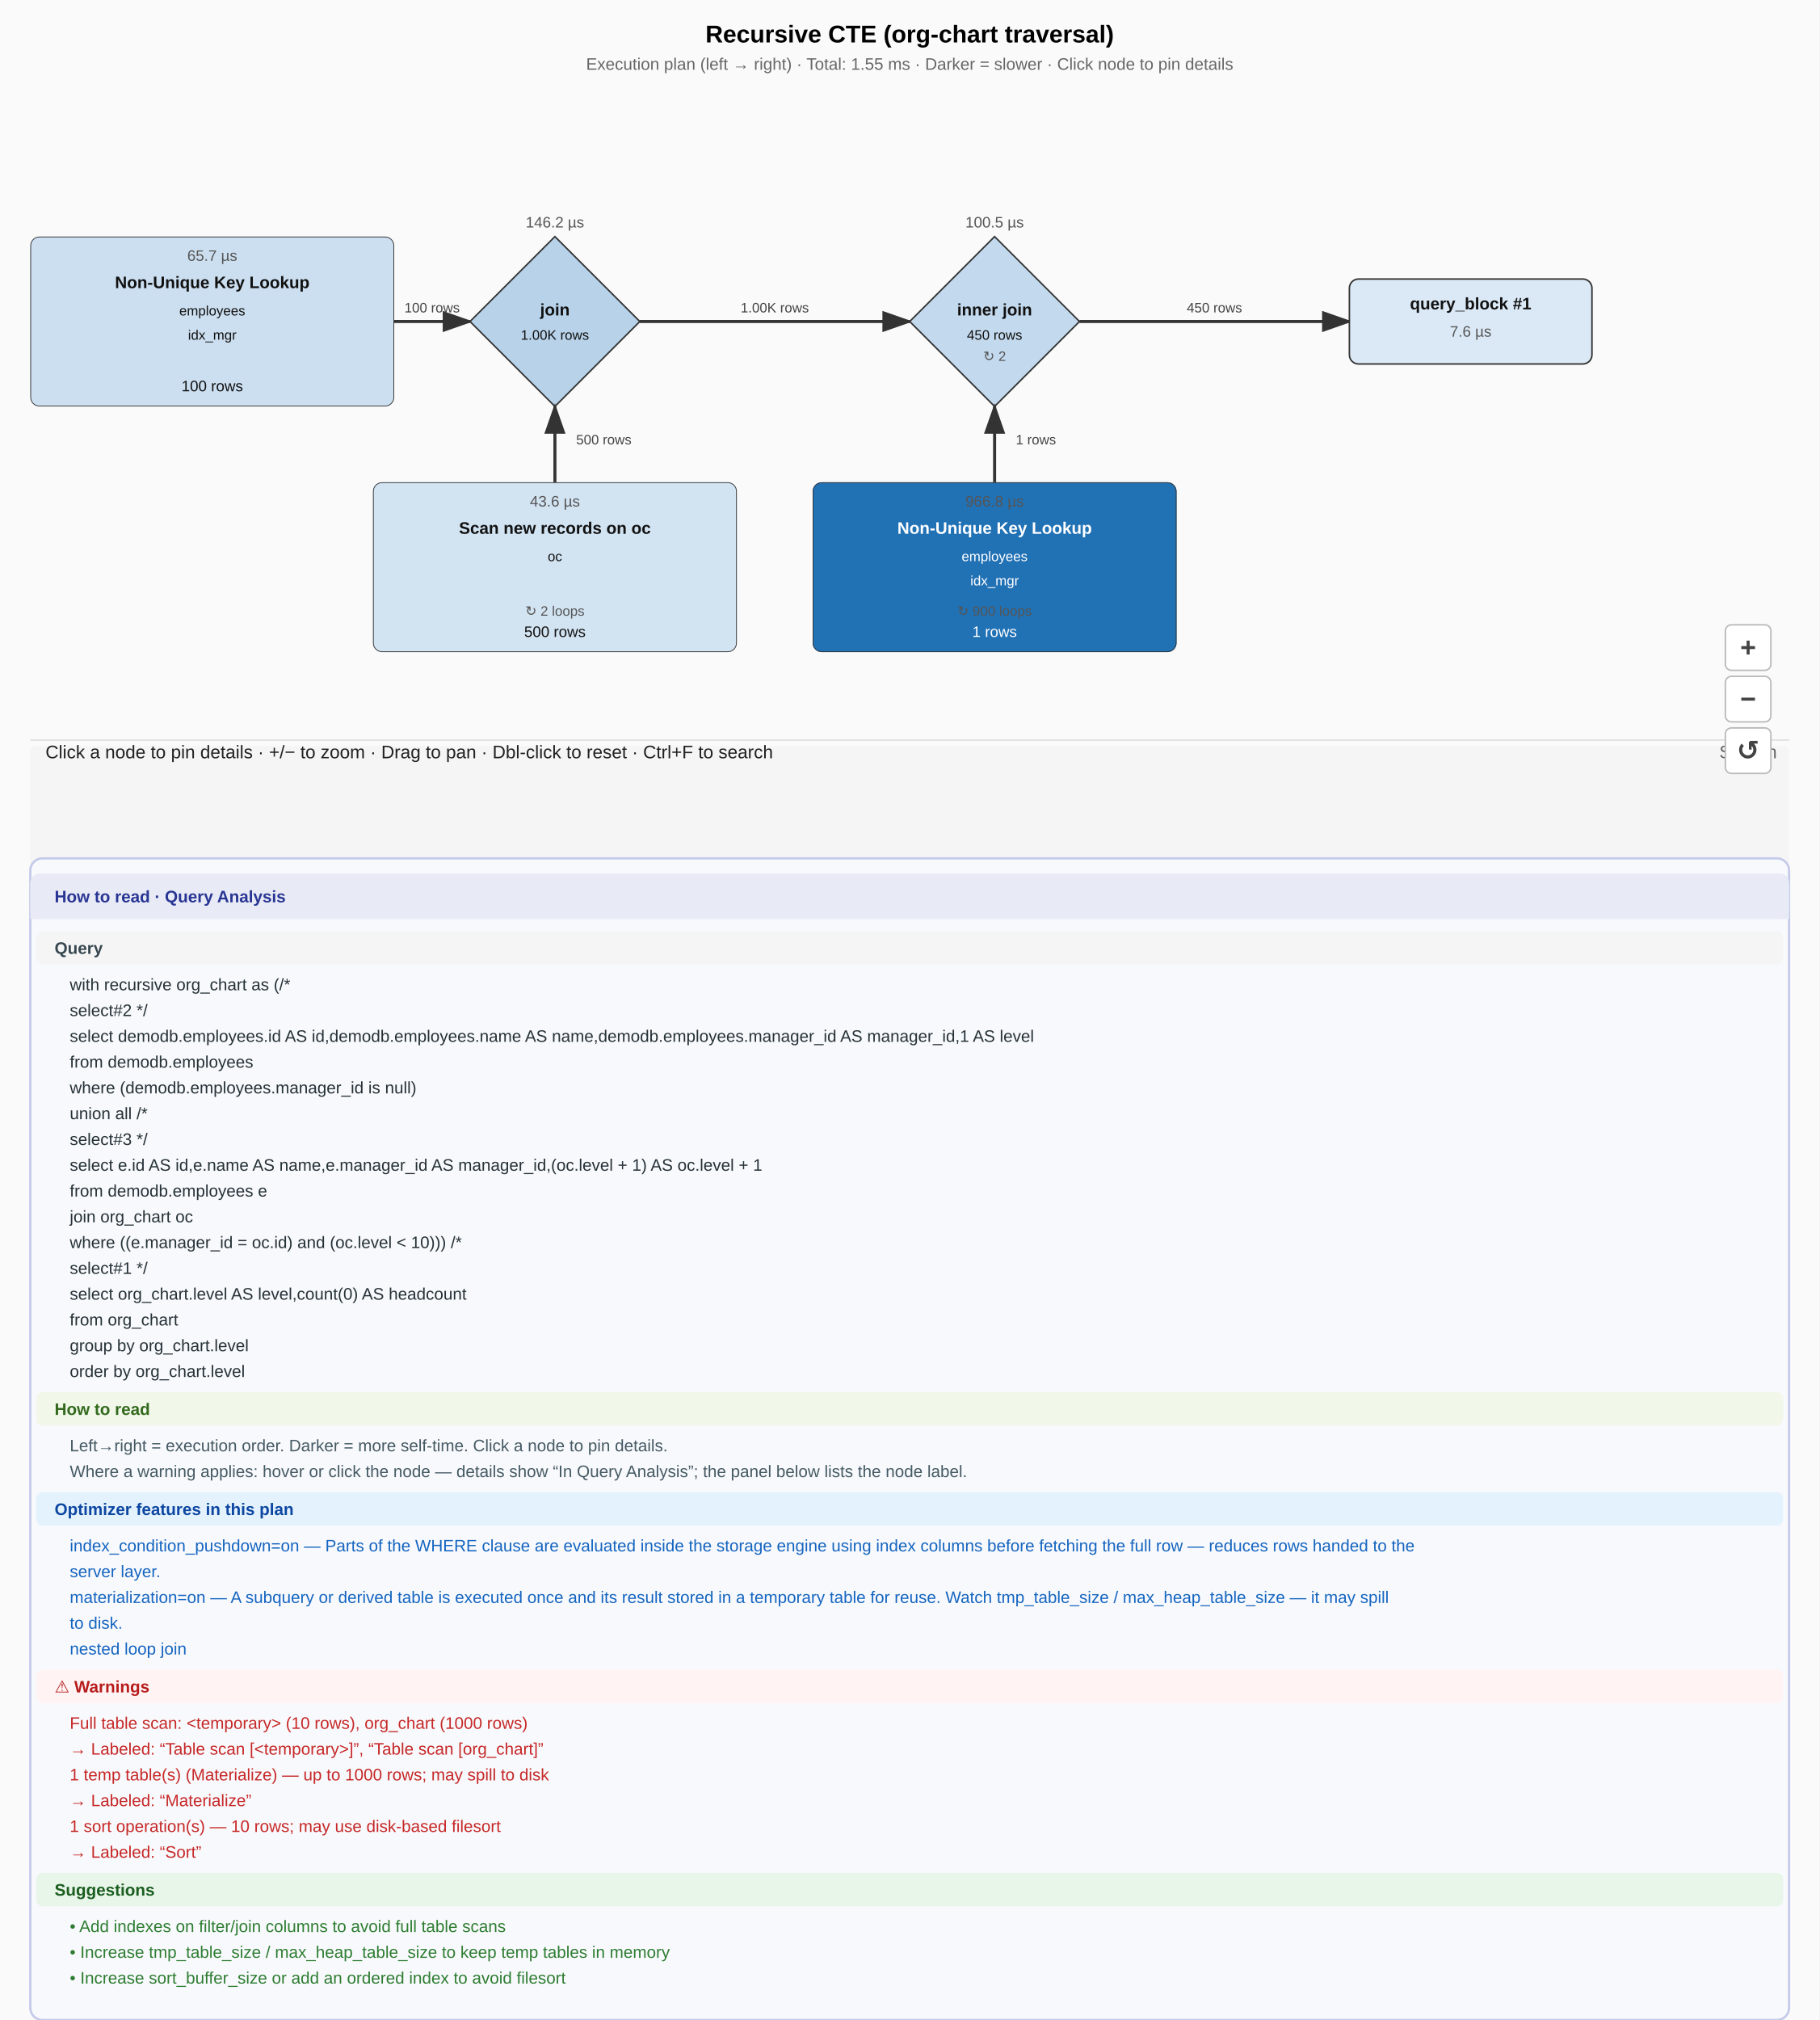
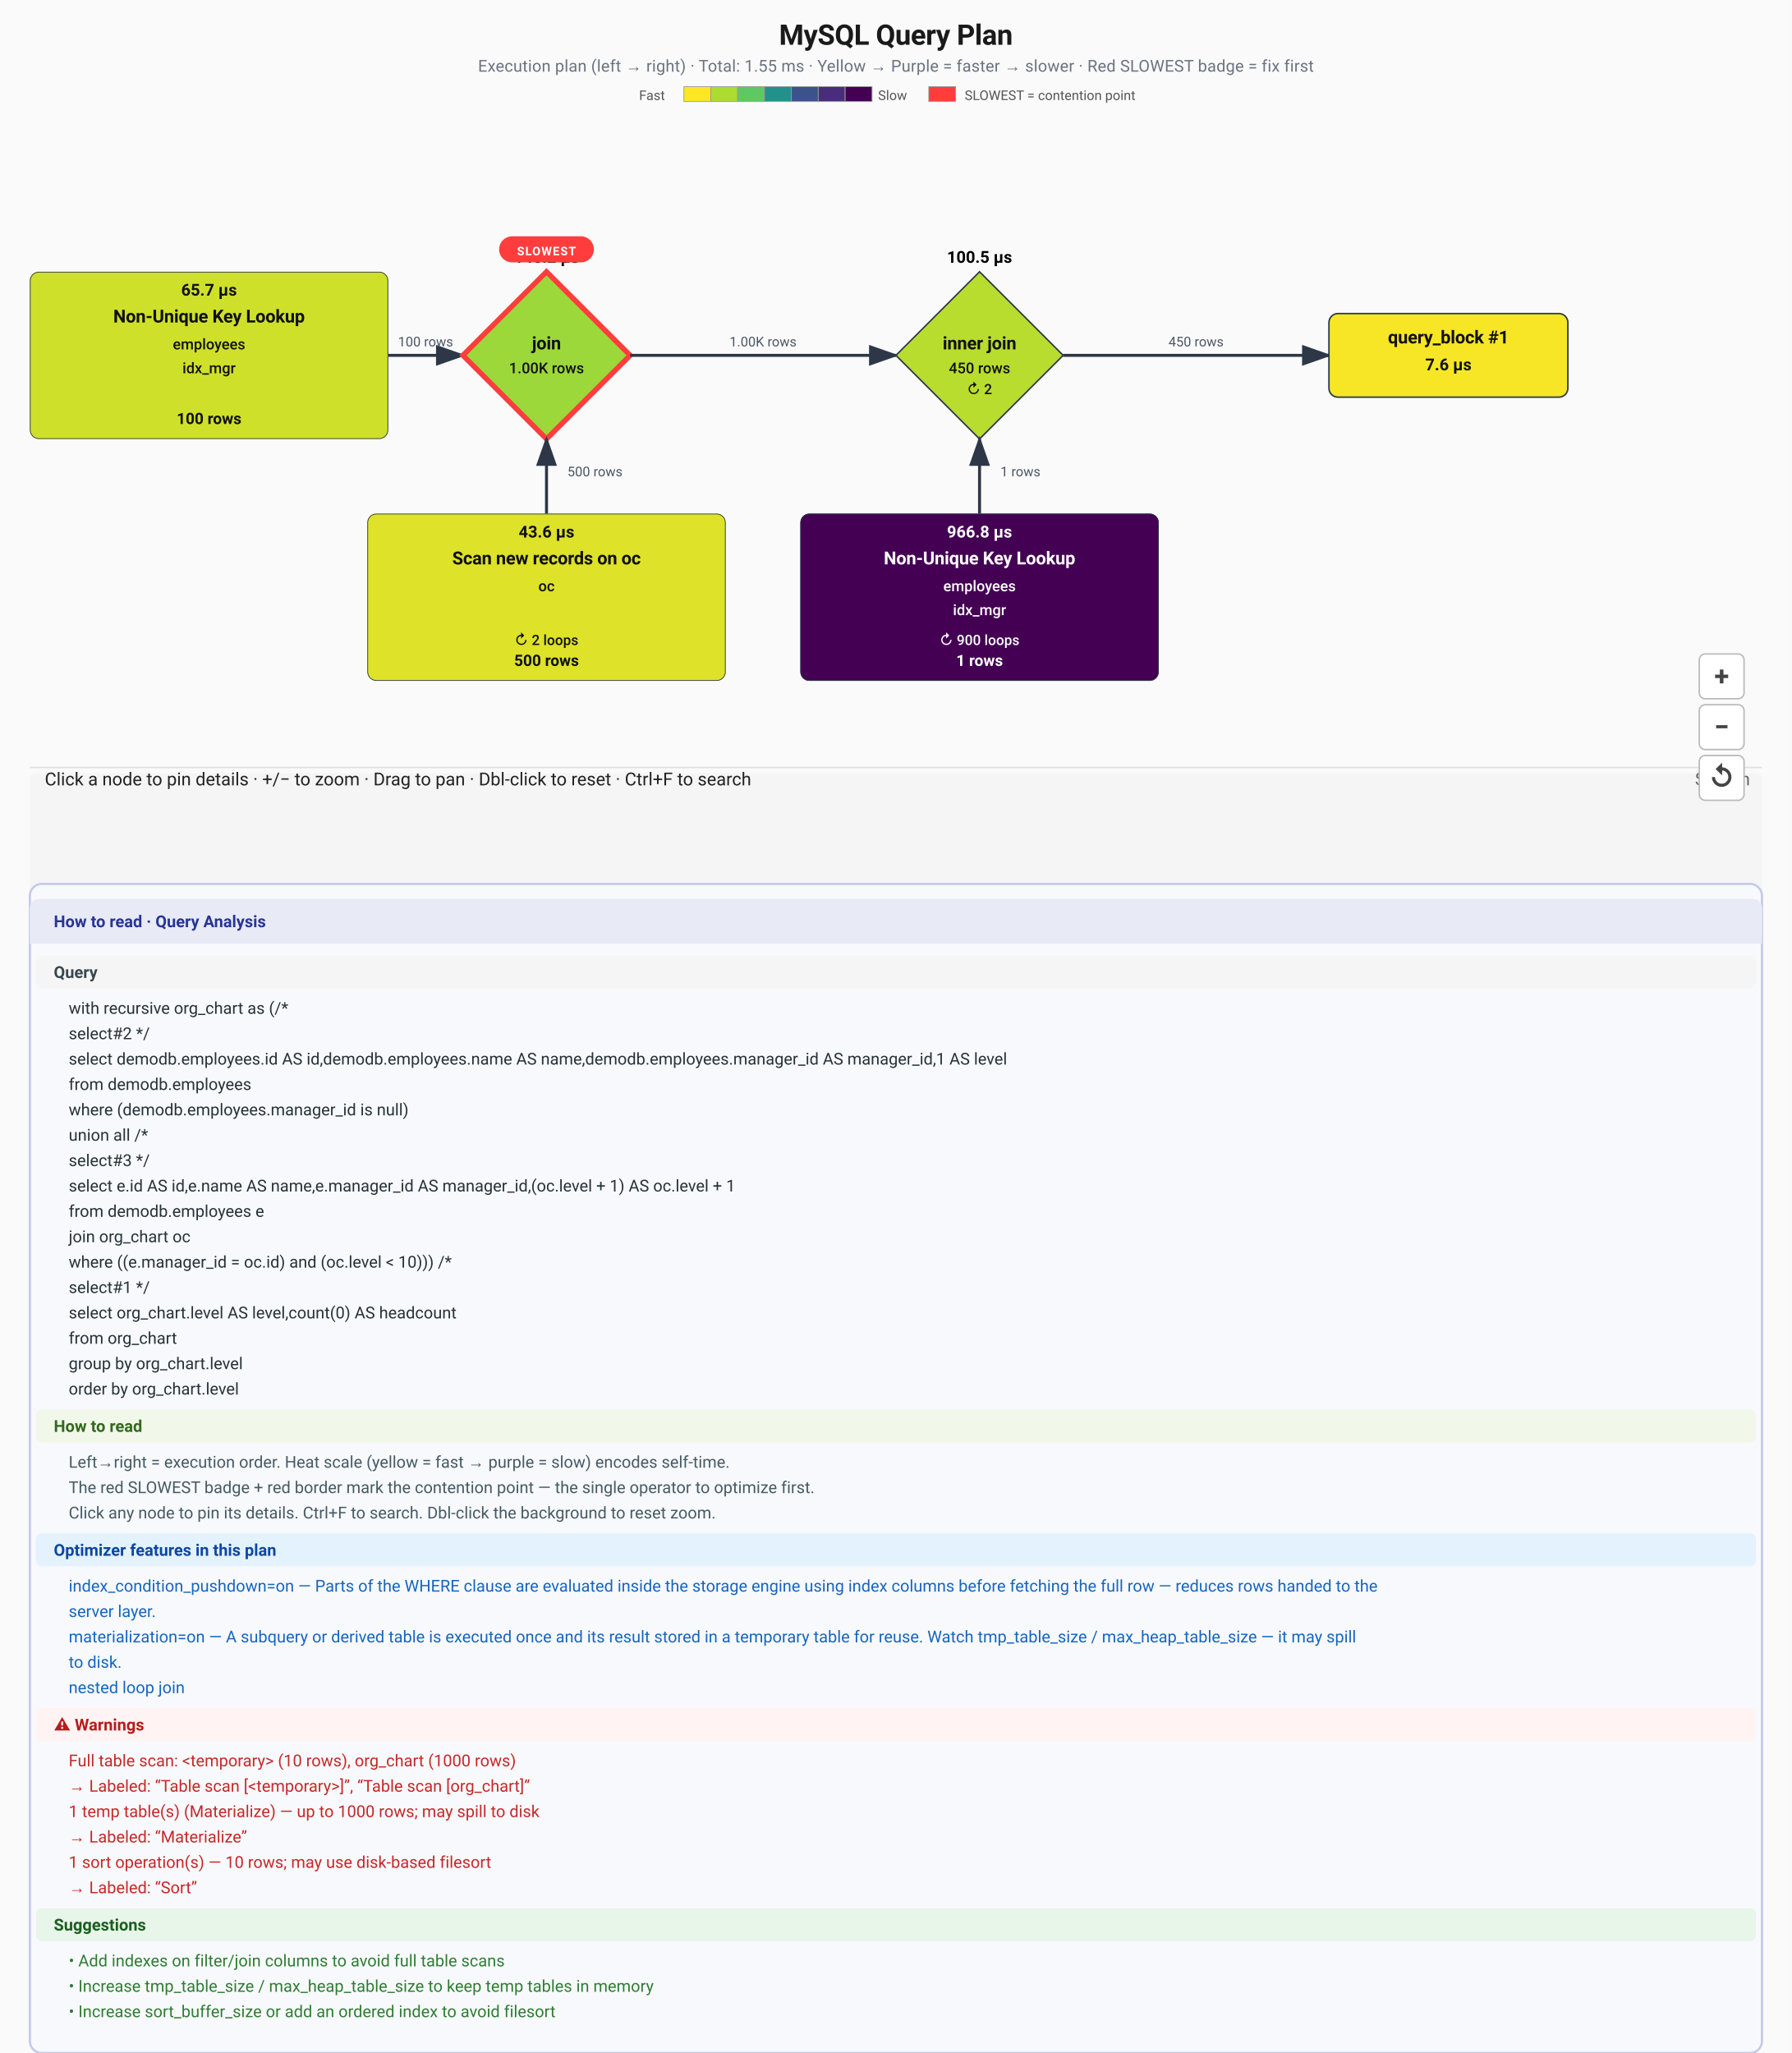
- <svg xmlns="http://www.w3.org/2000/svg" version="1.1" width="1200" height="1332" viewBox="0 0 1200 1332" style="max-width: 100%; height: auto;">
+ <svg xmlns="http://www.w3.org/2000/svg" version="1.1" width="1200" height="1375" viewBox="0 0 1200 1375" style="max-width: 100%; height: auto;">
  <defs>
    <marker id="arrowhead" markerWidth="10" markerHeight="7" refX="9" refY="3.5" orient="auto">
-       <polygon points="0 0, 10 3.5, 0 7" fill="#333" />
+       <polygon points="0 0, 10 3.5, 0 7" fill="#2d3748" />
    </marker>
    <clipPath id="diagram-clip">
-       <rect x="0" y="0" width="1200" height="558" />
+       <rect x="0" y="0" width="1200" height="584" />
    </clipPath>
  </defs>
  <style>
-   text { font-family: Arial, sans-serif; font-size: 11px; }
-   .title { font-size: 16px; font-weight: bold; }
-   .subtitle { font-size: 11px; fill: #666; }
-   .cost { font-size: 10px; fill: #555; }
-   .node-label { font-weight: bold; font-size: 11px; }
-   .node-sublabel { font-size: 9px; }
-   .row-count { font-size: 10px; }
-   .arrow-label { font-size: 9px; fill: #444; }
+   text { font-family: -apple-system, BlinkMacSystemFont, "Segoe UI", Roboto, "Helvetica Neue", Arial, sans-serif; font-size: 11px; -webkit-font-smoothing: antialiased; }
+   .title { font-size: 19px; font-weight: 650; letter-spacing: -0.2px; fill: #1a1a1a; }
+   .subtitle { font-size: 11px; fill: #6b7280; letter-spacing: 0.1px; }
+   .cost { font-size: 11px; font-weight: 600; }
+   .node-label { font-weight: 700; font-size: 12px; letter-spacing: -0.1px; }
+   .node-sublabel { font-size: 10px; font-weight: 500; }
+   .row-count { font-size: 10.5px; font-weight: 600; }
+   .arrow-label { font-size: 9px; fill: #4b5563; }
+   .legend-label { font-size: 9px; fill: #555; }
  .diagram-node { cursor: pointer; }
-   .diagram-node:hover rect, .diagram-node:hover polygon { opacity: 0.9; stroke-width: 2; }
+   .diagram-node:hover rect, .diagram-node:hover polygon { stroke-width: 2.5; }
  .badge-covering { font-size: 8px; fill: #1b5e20; font-weight: bold; }
-   .loops-line { font-size: 9px; fill: #555; }
+   .loops-line { font-size: 9.5px; font-weight: 500; }
  .details-line { font-size: 12px; fill: #222; user-select: text; -webkit-user-select: text; cursor: text; }
  .details-line.dim { fill: #999; }
  #search { font-size: 12px; fill: #666; cursor: pointer; }
  #search:hover { fill: #000; }
-   .diagram-node.pinned rect, .diagram-node.pinned polygon { stroke: #e600e6; stroke-width: 3; }
  .diagram-node.dim { opacity: 0.25; }
+   .diagram-node.hotspot rect, .diagram-node.hotspot polygon { stroke: #ff3d3d; stroke-width: 3.5; }
+   .diagram-node.pinned rect, .diagram-node.pinned polygon { stroke: #e600e6 !important; stroke-width: 3; }
+   .hotspot-badge rect { fill: #ff3d3d; }
+   .hotspot-badge text { fill: #fff; font-size: 8px; font-weight: 700; letter-spacing: 0.6px; }
  .zoom-controls { cursor: pointer; }
  .zoom-btn rect { fill: #fff; stroke: #bbb; stroke-width: 1; rx: 4; }
  .zoom-btn:hover rect { fill: #f0f0f0; stroke: #888; }
  .zoom-btn text { font-size: 18px; font-weight: bold; fill: #444; user-select: none; pointer-events: none; }
  .zoom-btn:hover text { fill: #111; }
</style>
  <rect width="100%" height="100%" fill="#fafafa" />
-   <text x="600.0" y="28" text-anchor="middle" class="title">Recursive CTE (org-chart traversal)</text>
-   <text x="600.0" y="46" text-anchor="middle" class="subtitle">Execution plan (left → right)  ·  Total: 1.55 ms  ·  Darker = slower  ·  Click node to pin details</text>
-   <line x1="20" y1="488" x2="1180" y2="488" stroke="#e0e0e0" stroke-width="1" />
-   <rect x="20" y="492" width="1160" height="112" fill="#f5f5f5" rx="4" />
-   <text id="search" x="1172" y="500" text-anchor="end">Search</text>
-   <text id="details-l0" x="30" y="500" text-anchor="start" class="details-line">Click a node to pin details  ·  +/− to zoom  ·  Drag to pan  ·  Dbl-click to reset  ·  Ctrl+F to search</text>
-   <text id="details-l1" x="30" y="516" text-anchor="start" class="details-line" />
-   <text id="details-l2" x="30" y="532" text-anchor="start" class="details-line" />
-   <text id="details-l3" x="30" y="548" text-anchor="start" class="details-line" />
-   <text id="details-l4" x="30" y="564" text-anchor="start" class="details-line" />
-   <text id="details-l5" x="30" y="580" text-anchor="start" class="details-line" />
+   <text x="600.0" y="30" text-anchor="middle" class="title">MySQL Query Plan</text>
+   <text x="600.0" y="48" text-anchor="middle" class="subtitle">Execution plan (left → right)  ·  Total: 1.55 ms  ·  Yellow → Purple = faster → slower  ·  Red SLOWEST badge = fix first</text>
+   <g id="diagram-legend">
+     <text x="428.0" y="67" class="legend-label">Fast</text>
+     <rect x="458.0" y="58" width="18" height="10" fill="#fde725" stroke="#999" stroke-width="0.5" />
+     <rect x="476.0" y="58" width="18" height="10" fill="#addc30" stroke="#999" stroke-width="0.5" />
+     <rect x="494.0" y="58" width="18" height="10" fill="#5ec962" stroke="#999" stroke-width="0.5" />
+     <rect x="512.0" y="58" width="18" height="10" fill="#21918c" stroke="#999" stroke-width="0.5" />
+     <rect x="530.0" y="58" width="18" height="10" fill="#3b528b" stroke="#999" stroke-width="0.5" />
+     <rect x="548.0" y="58" width="18" height="10" fill="#472d7b" stroke="#999" stroke-width="0.5" />
+     <rect x="566.0" y="58" width="18" height="10" fill="#440154" stroke="#999" stroke-width="0.5" />
+     <text x="588.0" y="67" class="legend-label">Slow</text>
+     <rect x="622.0" y="58" width="18" height="10" fill="#ff3d3d" stroke="#999" stroke-width="0.5" />
+     <text x="646.0" y="67" class="legend-label">SLOWEST = contention point</text>
+   </g>
+   <line x1="20" y1="514" x2="1180" y2="514" stroke="#e0e0e0" stroke-width="1" />
+   <rect x="20" y="518" width="1160" height="112" fill="#f5f5f5" rx="4" />
+   <text id="search" x="1172" y="526" text-anchor="end">Search</text>
+   <text id="details-l0" x="30" y="526" text-anchor="start" class="details-line">Click a node to pin details  ·  +/− to zoom  ·  Drag to pan  ·  Dbl-click to reset  ·  Ctrl+F to search</text>
+   <text id="details-l1" x="30" y="542" text-anchor="start" class="details-line" />
+   <text id="details-l2" x="30" y="558" text-anchor="start" class="details-line" />
+   <text id="details-l3" x="30" y="574" text-anchor="start" class="details-line" />
+   <text id="details-l4" x="30" y="590" text-anchor="start" class="details-line" />
+   <text id="details-l5" x="30" y="606" text-anchor="start" class="details-line" />
  <g id="diagram-content" clip-path="url(#diagram-clip)">
    <g class="diagram-node" data-info="Index lookup on employees using idx_mgr (manager_id=NULL), with index …  ·  Total: 65.7 µs  ·  Cost: 16.00  ·  Rows: 100  ·  Loops: 1  ·  Table: employees  ·  Index: idx_mgr  ·  Est.rows: 100  ·  Covering: no">
      <defs>
        <clipPath id="clipbox-0">
-           <rect x="20" y="156" width="240" height="112" rx="6" ry="6" />
+           <rect x="20" y="182" width="240" height="112" rx="6" ry="6" />
        </clipPath>
      </defs>
      <g clip-path="url(#clipbox-0)">
-         <rect x="20" y="156" width="240" height="112" fill="#ccdff0" stroke="#333" stroke-width="1" rx="6" ry="6" />
-         <text x="140.0" y="172" text-anchor="middle" class="cost" fill="#111111">65.7 µs</text>
-         <text x="140.0" y="190" text-anchor="middle" class="node-label" fill="#111111">Non-Unique Key Lookup</text>
-         <text x="140.0" y="208" text-anchor="middle" class="node-sublabel" fill="#111111">employees</text>
-         <text x="140.0" y="224" text-anchor="middle" class="node-sublabel" fill="#111111">idx_mgr</text>
-         <text x="140.0" y="258" text-anchor="middle" class="row-count" fill="#111111">100 rows</text>
-       </g>
-     </g>
-     <line x1="260" y1="212.0" x2="310" y2="212.0" stroke="#333" stroke-width="2" marker-end="url(#arrowhead)" />
-     <text x="285.0" y="206.0" text-anchor="middle" class="arrow-label">100 rows</text>
-     <g class="diagram-node" data-info="Materialize recursive CTE org_chart  ·  Total: 1.38 ms  ·  Self: 146.2 µs  ·  Cost: 55.53  ·  Rows: 1.00K  ·  Loops: 1  ·  Est.rows: 135  ·  ⚠ In Query Analysis: 1 temp table(s) (Materialize) — up to 1000 rows; may spill to disk" data-analysis-msg="1 temp table(s) (Materialize) — up to 1000 rows; may spill to disk">
-       <text x="366" y="150.0" text-anchor="middle" class="cost">146.2 µs</text>
-       <polygon points="366,156.0 422,212.0 366,268.0 310,212.0" fill="#b7d2e9" stroke="#333" stroke-width="1" />
-       <text x="366" y="208.0" text-anchor="middle" class="node-label" fill="#111111">join</text>
-       <text x="366" y="224.0" text-anchor="middle" class="node-sublabel" fill="#111111">1.00K rows</text>
+         <rect x="20" y="182" width="240" height="112" fill="#cfe02b" stroke="#2d3748" stroke-width="1" rx="6" ry="6" />
+         <text x="140.0" y="198" text-anchor="middle" class="cost" fill="#111111">65.7 µs</text>
+         <text x="140.0" y="216" text-anchor="middle" class="node-label" fill="#111111">Non-Unique Key Lookup</text>
+         <text x="140.0" y="234" text-anchor="middle" class="node-sublabel" fill="#111111">employees</text>
+         <text x="140.0" y="250" text-anchor="middle" class="node-sublabel" fill="#111111">idx_mgr</text>
+         <text x="140.0" y="284" text-anchor="middle" class="row-count" fill="#111111">100 rows</text>
+       </g>
+     </g>
+     <line x1="260" y1="238.0" x2="310" y2="238.0" stroke="#2d3748" stroke-width="2" marker-end="url(#arrowhead)" />
+     <text x="285.0" y="232.0" text-anchor="middle" class="arrow-label">100 rows</text>
+     <g class="diagram-node hotspot" data-info="Materialize recursive CTE org_chart  ·  Total: 1.38 ms  ·  Self: 146.2 µs  ·  Cost: 55.53  ·  Rows: 1.00K  ·  Loops: 1  ·  Est.rows: 135  ·  ⚠ In Query Analysis: 1 temp table(s) (Materialize) — up to 1000 rows; may spill to disk" data-analysis-msg="1 temp table(s) (Materialize) — up to 1000 rows; may spill to disk">
+       <text x="366" y="176.0" text-anchor="middle" class="cost">146.2 µs</text>
+       <polygon points="366,182.0 422,238.0 366,294.0 310,238.0" fill="#9cd83a" stroke="#2d3748" stroke-width="1" />
+       <text x="366" y="234.0" text-anchor="middle" class="node-label" fill="#111111">join</text>
+       <text x="366" y="250.0" text-anchor="middle" class="node-sublabel" fill="#111111">1.00K rows</text>
+       <g class="hotspot-badge">
+         <rect x="336.0" y="160.0" width="60" height="14" rx="7" ry="7" />
+         <text x="366.0" y="171.0" text-anchor="middle">SLOWEST</text>
+       </g>
    </g>
    <g class="diagram-node" data-info="Ran 2 times (e.g. inner side of nested loop).  ·  —  ·  Scan new records on oc  ·  Total: 43.6 µs  ·  Cost: 13.75  ·  Rows: 500  ·  Loops: 2  ·  Table: oc  ·  Est.rows: 100">
      <defs>
        <clipPath id="clipbox-1">
-           <rect x="246.0" y="318" width="240" height="112" rx="6" ry="6" />
+           <rect x="246.0" y="344" width="240" height="112" rx="6" ry="6" />
        </clipPath>
      </defs>
      <g clip-path="url(#clipbox-1)">
-         <rect x="246.0" y="318" width="240" height="112" fill="#d2e3f2" stroke="#333" stroke-width="1" rx="6" ry="6" />
-         <text x="366.0" y="334" text-anchor="middle" class="cost" fill="#111111">43.6 µs</text>
-         <text x="366.0" y="352" text-anchor="middle" class="node-label" fill="#111111">Scan new records on oc</text>
-         <text x="366.0" y="370" text-anchor="middle" class="node-sublabel" fill="#111111">oc</text>
-         <text x="366.0" y="406" text-anchor="middle" class="loops-line" fill="#111111">↻ 2 loops</text>
-         <text x="366.0" y="420" text-anchor="middle" class="row-count" fill="#111111">500 rows</text>
-       </g>
-     </g>
-     <line x1="366" y1="318" x2="366" y2="268.0" stroke="#333" stroke-width="2" marker-end="url(#arrowhead)" />
-     <text x="380" y="293.0" text-anchor="start" class="arrow-label">500 rows</text>
-     <line x1="422" y1="212.0" x2="600" y2="212.0" stroke="#333" stroke-width="2" marker-end="url(#arrowhead)" />
-     <text x="511.0" y="206.0" text-anchor="middle" class="arrow-label">1.00K rows</text>
+         <rect x="246.0" y="344" width="240" height="112" fill="#dee229" stroke="#2d3748" stroke-width="1" rx="6" ry="6" />
+         <text x="366.0" y="360" text-anchor="middle" class="cost" fill="#111111">43.6 µs</text>
+         <text x="366.0" y="378" text-anchor="middle" class="node-label" fill="#111111">Scan new records on oc</text>
+         <text x="366.0" y="396" text-anchor="middle" class="node-sublabel" fill="#111111">oc</text>
+         <text x="366.0" y="432" text-anchor="middle" class="loops-line" fill="#111111">↻ 2 loops</text>
+         <text x="366.0" y="446" text-anchor="middle" class="row-count" fill="#111111">500 rows</text>
+       </g>
+     </g>
+     <line x1="366" y1="344" x2="366" y2="294.0" stroke="#2d3748" stroke-width="2" marker-end="url(#arrowhead)" />
+     <text x="380" y="319.0" text-anchor="start" class="arrow-label">500 rows</text>
+     <line x1="422" y1="238.0" x2="600" y2="238.0" stroke="#2d3748" stroke-width="2" marker-end="url(#arrowhead)" />
+     <text x="511.0" y="232.0" text-anchor="middle" class="arrow-label">1.00K rows</text>
    <g class="diagram-node" data-info="Ran 2 times (e.g. inner side of nested loop).  ·  —  ·  Nested loop inner join  ·  Total: 1.16 ms  ·  Self: 100.5 µs  ·  Cost: 26.02  ·  Rows: 450  ·  Loops: 2  ·  Est.rows: 35">
-       <text x="656" y="150.0" text-anchor="middle" class="cost">100.5 µs</text>
-       <polygon points="656,156.0 712,212.0 656,268.0 600,212.0" fill="#c3d9ed" stroke="#333" stroke-width="1" />
-       <text x="656" y="208.0" text-anchor="middle" class="node-label" fill="#111111">inner join</text>
-       <text x="656" y="224.0" text-anchor="middle" class="node-sublabel" fill="#111111">450 rows</text>
-       <text x="656" y="238.0" text-anchor="middle" class="loops-line" fill="#111111">↻ 2</text>
+       <text x="656" y="176.0" text-anchor="middle" class="cost">100.5 µs</text>
+       <polygon points="656,182.0 712,238.0 656,294.0 600,238.0" fill="#b9dd2e" stroke="#2d3748" stroke-width="1" />
+       <text x="656" y="234.0" text-anchor="middle" class="node-label" fill="#111111">inner join</text>
+       <text x="656" y="250.0" text-anchor="middle" class="node-sublabel" fill="#111111">450 rows</text>
+       <text x="656" y="264.0" text-anchor="middle" class="loops-line" fill="#111111">↻ 2</text>
    </g>
    <g class="diagram-node" data-info="Ran 900 times (e.g. inner side of nested loop).  ·  —  ·  Index lookup on e using idx_mgr (manager_id=oc.id)  ·  Total: 966.8 µs  ·  Cost: 0.27  ·  Rows: 1  ·  Loops: 900  ·  Table: employees  ·  Index: idx_mgr  ·  Est.rows: 1  ·  Covering: no">
      <defs>
        <clipPath id="clipbox-2">
-           <rect x="536.0" y="318" width="240" height="112" rx="6" ry="6" />
+           <rect x="536.0" y="344" width="240" height="112" rx="6" ry="6" />
        </clipPath>
      </defs>
      <g clip-path="url(#clipbox-2)">
-         <rect x="536.0" y="318" width="240" height="112" fill="#2171b5" stroke="#333" stroke-width="1" rx="6" ry="6" />
-         <text x="656.0" y="334" text-anchor="middle" class="cost" fill="#ffffff">966.8 µs</text>
-         <text x="656.0" y="352" text-anchor="middle" class="node-label" fill="#ffffff">Non-Unique Key Lookup</text>
-         <text x="656.0" y="370" text-anchor="middle" class="node-sublabel" fill="#ffffff">employees</text>
-         <text x="656.0" y="386" text-anchor="middle" class="node-sublabel" fill="#ffffff">idx_mgr</text>
-         <text x="656.0" y="406" text-anchor="middle" class="loops-line" fill="#ffffff">↻ 900 loops</text>
-         <text x="656.0" y="420" text-anchor="middle" class="row-count" fill="#ffffff">1 rows</text>
-       </g>
-     </g>
-     <line x1="656" y1="318" x2="656" y2="268.0" stroke="#333" stroke-width="2" marker-end="url(#arrowhead)" />
-     <text x="670" y="293.0" text-anchor="start" class="arrow-label">1 rows</text>
-     <line x1="712" y1="212.0" x2="890" y2="212.0" stroke="#333" stroke-width="2" marker-end="url(#arrowhead)" />
-     <text x="801.0" y="206.0" text-anchor="middle" class="arrow-label">450 rows</text>
+         <rect x="536.0" y="344" width="240" height="112" fill="#440154" stroke="#2d3748" stroke-width="1" rx="6" ry="6" />
+         <text x="656.0" y="360" text-anchor="middle" class="cost" fill="#ffffff">966.8 µs</text>
+         <text x="656.0" y="378" text-anchor="middle" class="node-label" fill="#ffffff">Non-Unique Key Lookup</text>
+         <text x="656.0" y="396" text-anchor="middle" class="node-sublabel" fill="#ffffff">employees</text>
+         <text x="656.0" y="412" text-anchor="middle" class="node-sublabel" fill="#ffffff">idx_mgr</text>
+         <text x="656.0" y="432" text-anchor="middle" class="loops-line" fill="#ffffff">↻ 900 loops</text>
+         <text x="656.0" y="446" text-anchor="middle" class="row-count" fill="#ffffff">1 rows</text>
+       </g>
+     </g>
+     <line x1="656" y1="344" x2="656" y2="294.0" stroke="#2d3748" stroke-width="2" marker-end="url(#arrowhead)" />
+     <text x="670" y="319.0" text-anchor="start" class="arrow-label">1 rows</text>
+     <line x1="712" y1="238.0" x2="890" y2="238.0" stroke="#2d3748" stroke-width="2" marker-end="url(#arrowhead)" />
+     <text x="801.0" y="232.0" text-anchor="middle" class="arrow-label">450 rows</text>
    <g class="diagram-node" data-info="Total: 1.55 ms">
-       <rect x="890" y="184.0" width="160" height="56" fill="#dbe9f6" stroke="#333" stroke-width="1" rx="6" />
-       <text x="970.0" y="204.0" text-anchor="middle" class="node-label" fill="#111111">query_block #1</text>
-       <text x="970.0" y="222.0" text-anchor="middle" class="cost" fill="#111111">7.6 µs</text>
+       <rect x="890" y="210.0" width="160" height="56" fill="#f7e625" stroke="#2d3748" stroke-width="1" rx="6" />
+       <text x="970.0" y="230.0" text-anchor="middle" class="node-label" fill="#111111">query_block #1</text>
+       <text x="970.0" y="248.0" text-anchor="middle" class="cost" fill="#111111">7.6 µs</text>
    </g>
  </g>
  <g class="zoom-controls">
    <g class="zoom-btn" id="zoom-in">
-       <rect x="1138" y="412" width="30" height="30" />
-       <text x="1153.0" y="433.0" text-anchor="middle">+</text>
+       <rect x="1138" y="438" width="30" height="30" />
+       <text x="1153.0" y="459.0" text-anchor="middle">+</text>
    </g>
    <g class="zoom-btn" id="zoom-out">
-       <rect x="1138" y="446" width="30" height="30" />
-       <text x="1153.0" y="467.0" text-anchor="middle">−</text>
+       <rect x="1138" y="472" width="30" height="30" />
+       <text x="1153.0" y="493.0" text-anchor="middle">−</text>
    </g>
    <g class="zoom-btn" id="zoom-reset">
-       <rect x="1138" y="480" width="30" height="30" />
-       <text x="1153.0" y="501.0" text-anchor="middle">↺</text>
+       <rect x="1138" y="506" width="30" height="30" />
+       <text x="1153.0" y="527.0" text-anchor="middle">↺</text>
    </g>
  </g>
-   <rect x="20" y="566" width="1160" height="766" fill="#f8f9fc" stroke="#c5cae9" stroke-width="1.5" rx="8" />
-   <rect x="20" y="576" width="1160" height="30" fill="#e8eaf6" rx="6" />
-   <rect x="20" y="582" width="1160" height="24" fill="#e8eaf6" />
-   <text x="36" y="595" font-family="Arial,sans-serif" font-size="13" font-weight="bold" fill="#283593">How to read · Query Analysis</text>
-   <rect x="24" y="614" width="1152" height="22" fill="#f5f5f5" rx="4" />
-   <text x="36" y="629" font-family="Arial,sans-serif" font-size="11" font-weight="bold" fill="#37474f">Query</text>
-   <text x="46" y="653" font-family="Courier New,Courier,monospace" font-size="11" fill="#263238">with recursive org_chart as (/*</text>
-   <text x="46" y="670" font-family="Courier New,Courier,monospace" font-size="11" fill="#263238">select#2 */</text>
-   <text x="46" y="687" font-family="Courier New,Courier,monospace" font-size="11" fill="#263238">select demodb.employees.id AS id,demodb.employees.name AS name,demodb.employees.manager_id AS manager_id,1 AS level</text>
-   <text x="46" y="704" font-family="Courier New,Courier,monospace" font-size="11" fill="#263238">from demodb.employees</text>
-   <text x="46" y="721" font-family="Courier New,Courier,monospace" font-size="11" fill="#263238">where (demodb.employees.manager_id is null)</text>
-   <text x="46" y="738" font-family="Courier New,Courier,monospace" font-size="11" fill="#263238">union all /*</text>
-   <text x="46" y="755" font-family="Courier New,Courier,monospace" font-size="11" fill="#263238">select#3 */</text>
-   <text x="46" y="772" font-family="Courier New,Courier,monospace" font-size="11" fill="#263238">select e.id AS id,e.name AS name,e.manager_id AS manager_id,(oc.level + 1) AS oc.level + 1</text>
-   <text x="46" y="789" font-family="Courier New,Courier,monospace" font-size="11" fill="#263238">from demodb.employees e</text>
-   <text x="46" y="806" font-family="Courier New,Courier,monospace" font-size="11" fill="#263238">  join org_chart oc</text>
-   <text x="46" y="823" font-family="Courier New,Courier,monospace" font-size="11" fill="#263238">where ((e.manager_id = oc.id) and (oc.level &lt; 10))) /*</text>
-   <text x="46" y="840" font-family="Courier New,Courier,monospace" font-size="11" fill="#263238">select#1 */</text>
-   <text x="46" y="857" font-family="Courier New,Courier,monospace" font-size="11" fill="#263238">select org_chart.level AS level,count(0) AS headcount</text>
-   <text x="46" y="874" font-family="Courier New,Courier,monospace" font-size="11" fill="#263238">from org_chart</text>
-   <text x="46" y="891" font-family="Courier New,Courier,monospace" font-size="11" fill="#263238">group by org_chart.level</text>
-   <text x="46" y="908" font-family="Courier New,Courier,monospace" font-size="11" fill="#263238">order by org_chart.level</text>
-   <rect x="24" y="918" width="1152" height="22" fill="#f1f8e9" rx="4" />
-   <text x="36" y="933" font-family="Arial,sans-serif" font-size="11" font-weight="bold" fill="#33691e">How to read</text>
-   <text x="46" y="957" font-family="Arial,sans-serif" font-size="11" fill="#455a64">Left→right = execution order. Darker = more self-time. Click a node to pin details.</text>
-   <text x="46" y="974" font-family="Arial,sans-serif" font-size="11" fill="#455a64">Where a warning applies: hover or click the node — details show “In Query Analysis”; the panel below lists the node label.</text>
-   <rect x="24" y="984" width="1152" height="22" fill="#e3f2fd" rx="4" />
-   <text x="36" y="999" font-family="Arial,sans-serif" font-size="11" font-weight="bold" fill="#0d47a1">Optimizer features in this plan</text>
-   <text x="46" y="1023" font-family="Arial,sans-serif" font-size="11" fill="#1565c0">index_condition_pushdown=on — Parts of the WHERE clause are evaluated inside the storage engine using index columns before fetching the full row — reduces rows handed to the</text>
-   <text x="46" y="1040" font-family="Arial,sans-serif" font-size="11" fill="#1565c0">server layer.</text>
-   <text x="46" y="1057" font-family="Arial,sans-serif" font-size="11" fill="#1565c0">materialization=on — A subquery or derived table is executed once and its result stored in a temporary table for reuse. Watch tmp_table_size / max_heap_table_size — it may spill</text>
-   <text x="46" y="1074" font-family="Arial,sans-serif" font-size="11" fill="#1565c0">to disk.</text>
-   <text x="46" y="1091" font-family="Arial,sans-serif" font-size="11" fill="#1565c0">nested loop join</text>
-   <rect x="24" y="1101" width="1152" height="22" fill="#fff3f3" rx="4" />
-   <text x="36" y="1116" font-family="Arial,sans-serif" font-size="11" font-weight="bold" fill="#b71c1c">⚠  Warnings</text>
-   <text x="46" y="1140" font-family="Arial,sans-serif" font-size="11" fill="#c62828">Full table scan: &lt;temporary&gt; (10 rows), org_chart (1000 rows)</text>
-   <text x="46" y="1157" font-family="Arial,sans-serif" font-size="11" fill="#c62828">→ Labeled: “Table scan [&lt;temporary&gt;]”, “Table scan [org_chart]”</text>
-   <text x="46" y="1174" font-family="Arial,sans-serif" font-size="11" fill="#c62828">1 temp table(s) (Materialize) — up to 1000 rows; may spill to disk</text>
-   <text x="46" y="1191" font-family="Arial,sans-serif" font-size="11" fill="#c62828">→ Labeled: “Materialize”</text>
-   <text x="46" y="1208" font-family="Arial,sans-serif" font-size="11" fill="#c62828">1 sort operation(s) — 10 rows; may use disk-based filesort</text>
-   <text x="46" y="1225" font-family="Arial,sans-serif" font-size="11" fill="#c62828">→ Labeled: “Sort”</text>
-   <rect x="24" y="1235" width="1152" height="22" fill="#e8f5e9" rx="4" />
-   <text x="36" y="1250" font-family="Arial,sans-serif" font-size="11" font-weight="bold" fill="#1b5e20">Suggestions</text>
-   <text x="46" y="1274" font-family="Arial,sans-serif" font-size="11" fill="#2e7d32">•  Add indexes on filter/join columns to avoid full table scans</text>
-   <text x="46" y="1291" font-family="Arial,sans-serif" font-size="11" fill="#2e7d32">•  Increase tmp_table_size / max_heap_table_size to keep temp tables in memory</text>
-   <text x="46" y="1308" font-family="Arial,sans-serif" font-size="11" fill="#2e7d32">•  Increase sort_buffer_size or add an ordered index to avoid filesort</text>
+   <rect x="20" y="592" width="1160" height="783" fill="#f8f9fc" stroke="#c5cae9" stroke-width="1.5" rx="8" />
+   <rect x="20" y="602" width="1160" height="30" fill="#e8eaf6" rx="6" />
+   <rect x="20" y="608" width="1160" height="24" fill="#e8eaf6" />
+   <text x="36" y="621" font-family="Arial,sans-serif" font-size="13" font-weight="bold" fill="#283593">How to read · Query Analysis</text>
+   <rect x="24" y="640" width="1152" height="22" fill="#f5f5f5" rx="4" />
+   <text x="36" y="655" font-family="Arial,sans-serif" font-size="11" font-weight="bold" fill="#37474f">Query</text>
+   <text x="46" y="679" font-family="Courier New,Courier,monospace" font-size="11" fill="#263238">with recursive org_chart as (/*</text>
+   <text x="46" y="696" font-family="Courier New,Courier,monospace" font-size="11" fill="#263238">select#2 */</text>
+   <text x="46" y="713" font-family="Courier New,Courier,monospace" font-size="11" fill="#263238">select demodb.employees.id AS id,demodb.employees.name AS name,demodb.employees.manager_id AS manager_id,1 AS level</text>
+   <text x="46" y="730" font-family="Courier New,Courier,monospace" font-size="11" fill="#263238">from demodb.employees</text>
+   <text x="46" y="747" font-family="Courier New,Courier,monospace" font-size="11" fill="#263238">where (demodb.employees.manager_id is null)</text>
+   <text x="46" y="764" font-family="Courier New,Courier,monospace" font-size="11" fill="#263238">union all /*</text>
+   <text x="46" y="781" font-family="Courier New,Courier,monospace" font-size="11" fill="#263238">select#3 */</text>
+   <text x="46" y="798" font-family="Courier New,Courier,monospace" font-size="11" fill="#263238">select e.id AS id,e.name AS name,e.manager_id AS manager_id,(oc.level + 1) AS oc.level + 1</text>
+   <text x="46" y="815" font-family="Courier New,Courier,monospace" font-size="11" fill="#263238">from demodb.employees e</text>
+   <text x="46" y="832" font-family="Courier New,Courier,monospace" font-size="11" fill="#263238">  join org_chart oc</text>
+   <text x="46" y="849" font-family="Courier New,Courier,monospace" font-size="11" fill="#263238">where ((e.manager_id = oc.id) and (oc.level &lt; 10))) /*</text>
+   <text x="46" y="866" font-family="Courier New,Courier,monospace" font-size="11" fill="#263238">select#1 */</text>
+   <text x="46" y="883" font-family="Courier New,Courier,monospace" font-size="11" fill="#263238">select org_chart.level AS level,count(0) AS headcount</text>
+   <text x="46" y="900" font-family="Courier New,Courier,monospace" font-size="11" fill="#263238">from org_chart</text>
+   <text x="46" y="917" font-family="Courier New,Courier,monospace" font-size="11" fill="#263238">group by org_chart.level</text>
+   <text x="46" y="934" font-family="Courier New,Courier,monospace" font-size="11" fill="#263238">order by org_chart.level</text>
+   <rect x="24" y="944" width="1152" height="22" fill="#f1f8e9" rx="4" />
+   <text x="36" y="959" font-family="Arial,sans-serif" font-size="11" font-weight="bold" fill="#33691e">How to read</text>
+   <text x="46" y="983" font-family="Arial,sans-serif" font-size="11" fill="#455a64">Left→right = execution order. Heat scale (yellow = fast → purple = slow) encodes self-time.</text>
+   <text x="46" y="1000" font-family="Arial,sans-serif" font-size="11" fill="#455a64">The red SLOWEST badge + red border mark the contention point — the single operator to optimize first.</text>
+   <text x="46" y="1017" font-family="Arial,sans-serif" font-size="11" fill="#455a64">Click any node to pin its details. Ctrl+F to search. Dbl-click the background to reset zoom.</text>
+   <rect x="24" y="1027" width="1152" height="22" fill="#e3f2fd" rx="4" />
+   <text x="36" y="1042" font-family="Arial,sans-serif" font-size="11" font-weight="bold" fill="#0d47a1">Optimizer features in this plan</text>
+   <text x="46" y="1066" font-family="Arial,sans-serif" font-size="11" fill="#1565c0">index_condition_pushdown=on — Parts of the WHERE clause are evaluated inside the storage engine using index columns before fetching the full row — reduces rows handed to the</text>
+   <text x="46" y="1083" font-family="Arial,sans-serif" font-size="11" fill="#1565c0">server layer.</text>
+   <text x="46" y="1100" font-family="Arial,sans-serif" font-size="11" fill="#1565c0">materialization=on — A subquery or derived table is executed once and its result stored in a temporary table for reuse. Watch tmp_table_size / max_heap_table_size — it may spill</text>
+   <text x="46" y="1117" font-family="Arial,sans-serif" font-size="11" fill="#1565c0">to disk.</text>
+   <text x="46" y="1134" font-family="Arial,sans-serif" font-size="11" fill="#1565c0">nested loop join</text>
+   <rect x="24" y="1144" width="1152" height="22" fill="#fff3f3" rx="4" />
+   <text x="36" y="1159" font-family="Arial,sans-serif" font-size="11" font-weight="bold" fill="#b71c1c">⚠  Warnings</text>
+   <text x="46" y="1183" font-family="Arial,sans-serif" font-size="11" fill="#c62828">Full table scan: &lt;temporary&gt; (10 rows), org_chart (1000 rows)</text>
+   <text x="46" y="1200" font-family="Arial,sans-serif" font-size="11" fill="#c62828">→ Labeled: “Table scan [&lt;temporary&gt;]”, “Table scan [org_chart]”</text>
+   <text x="46" y="1217" font-family="Arial,sans-serif" font-size="11" fill="#c62828">1 temp table(s) (Materialize) — up to 1000 rows; may spill to disk</text>
+   <text x="46" y="1234" font-family="Arial,sans-serif" font-size="11" fill="#c62828">→ Labeled: “Materialize”</text>
+   <text x="46" y="1251" font-family="Arial,sans-serif" font-size="11" fill="#c62828">1 sort operation(s) — 10 rows; may use disk-based filesort</text>
+   <text x="46" y="1268" font-family="Arial,sans-serif" font-size="11" fill="#c62828">→ Labeled: “Sort”</text>
+   <rect x="24" y="1278" width="1152" height="22" fill="#e8f5e9" rx="4" />
+   <text x="36" y="1293" font-family="Arial,sans-serif" font-size="11" font-weight="bold" fill="#1b5e20">Suggestions</text>
+   <text x="46" y="1317" font-family="Arial,sans-serif" font-size="11" fill="#2e7d32">•  Add indexes on filter/join columns to avoid full table scans</text>
+   <text x="46" y="1334" font-family="Arial,sans-serif" font-size="11" fill="#2e7d32">•  Increase tmp_table_size / max_heap_table_size to keep temp tables in memory</text>
+   <text x="46" y="1351" font-family="Arial,sans-serif" font-size="11" fill="#2e7d32">•  Increase sort_buffer_size or add an ordered index to avoid filesort</text>
</svg>
